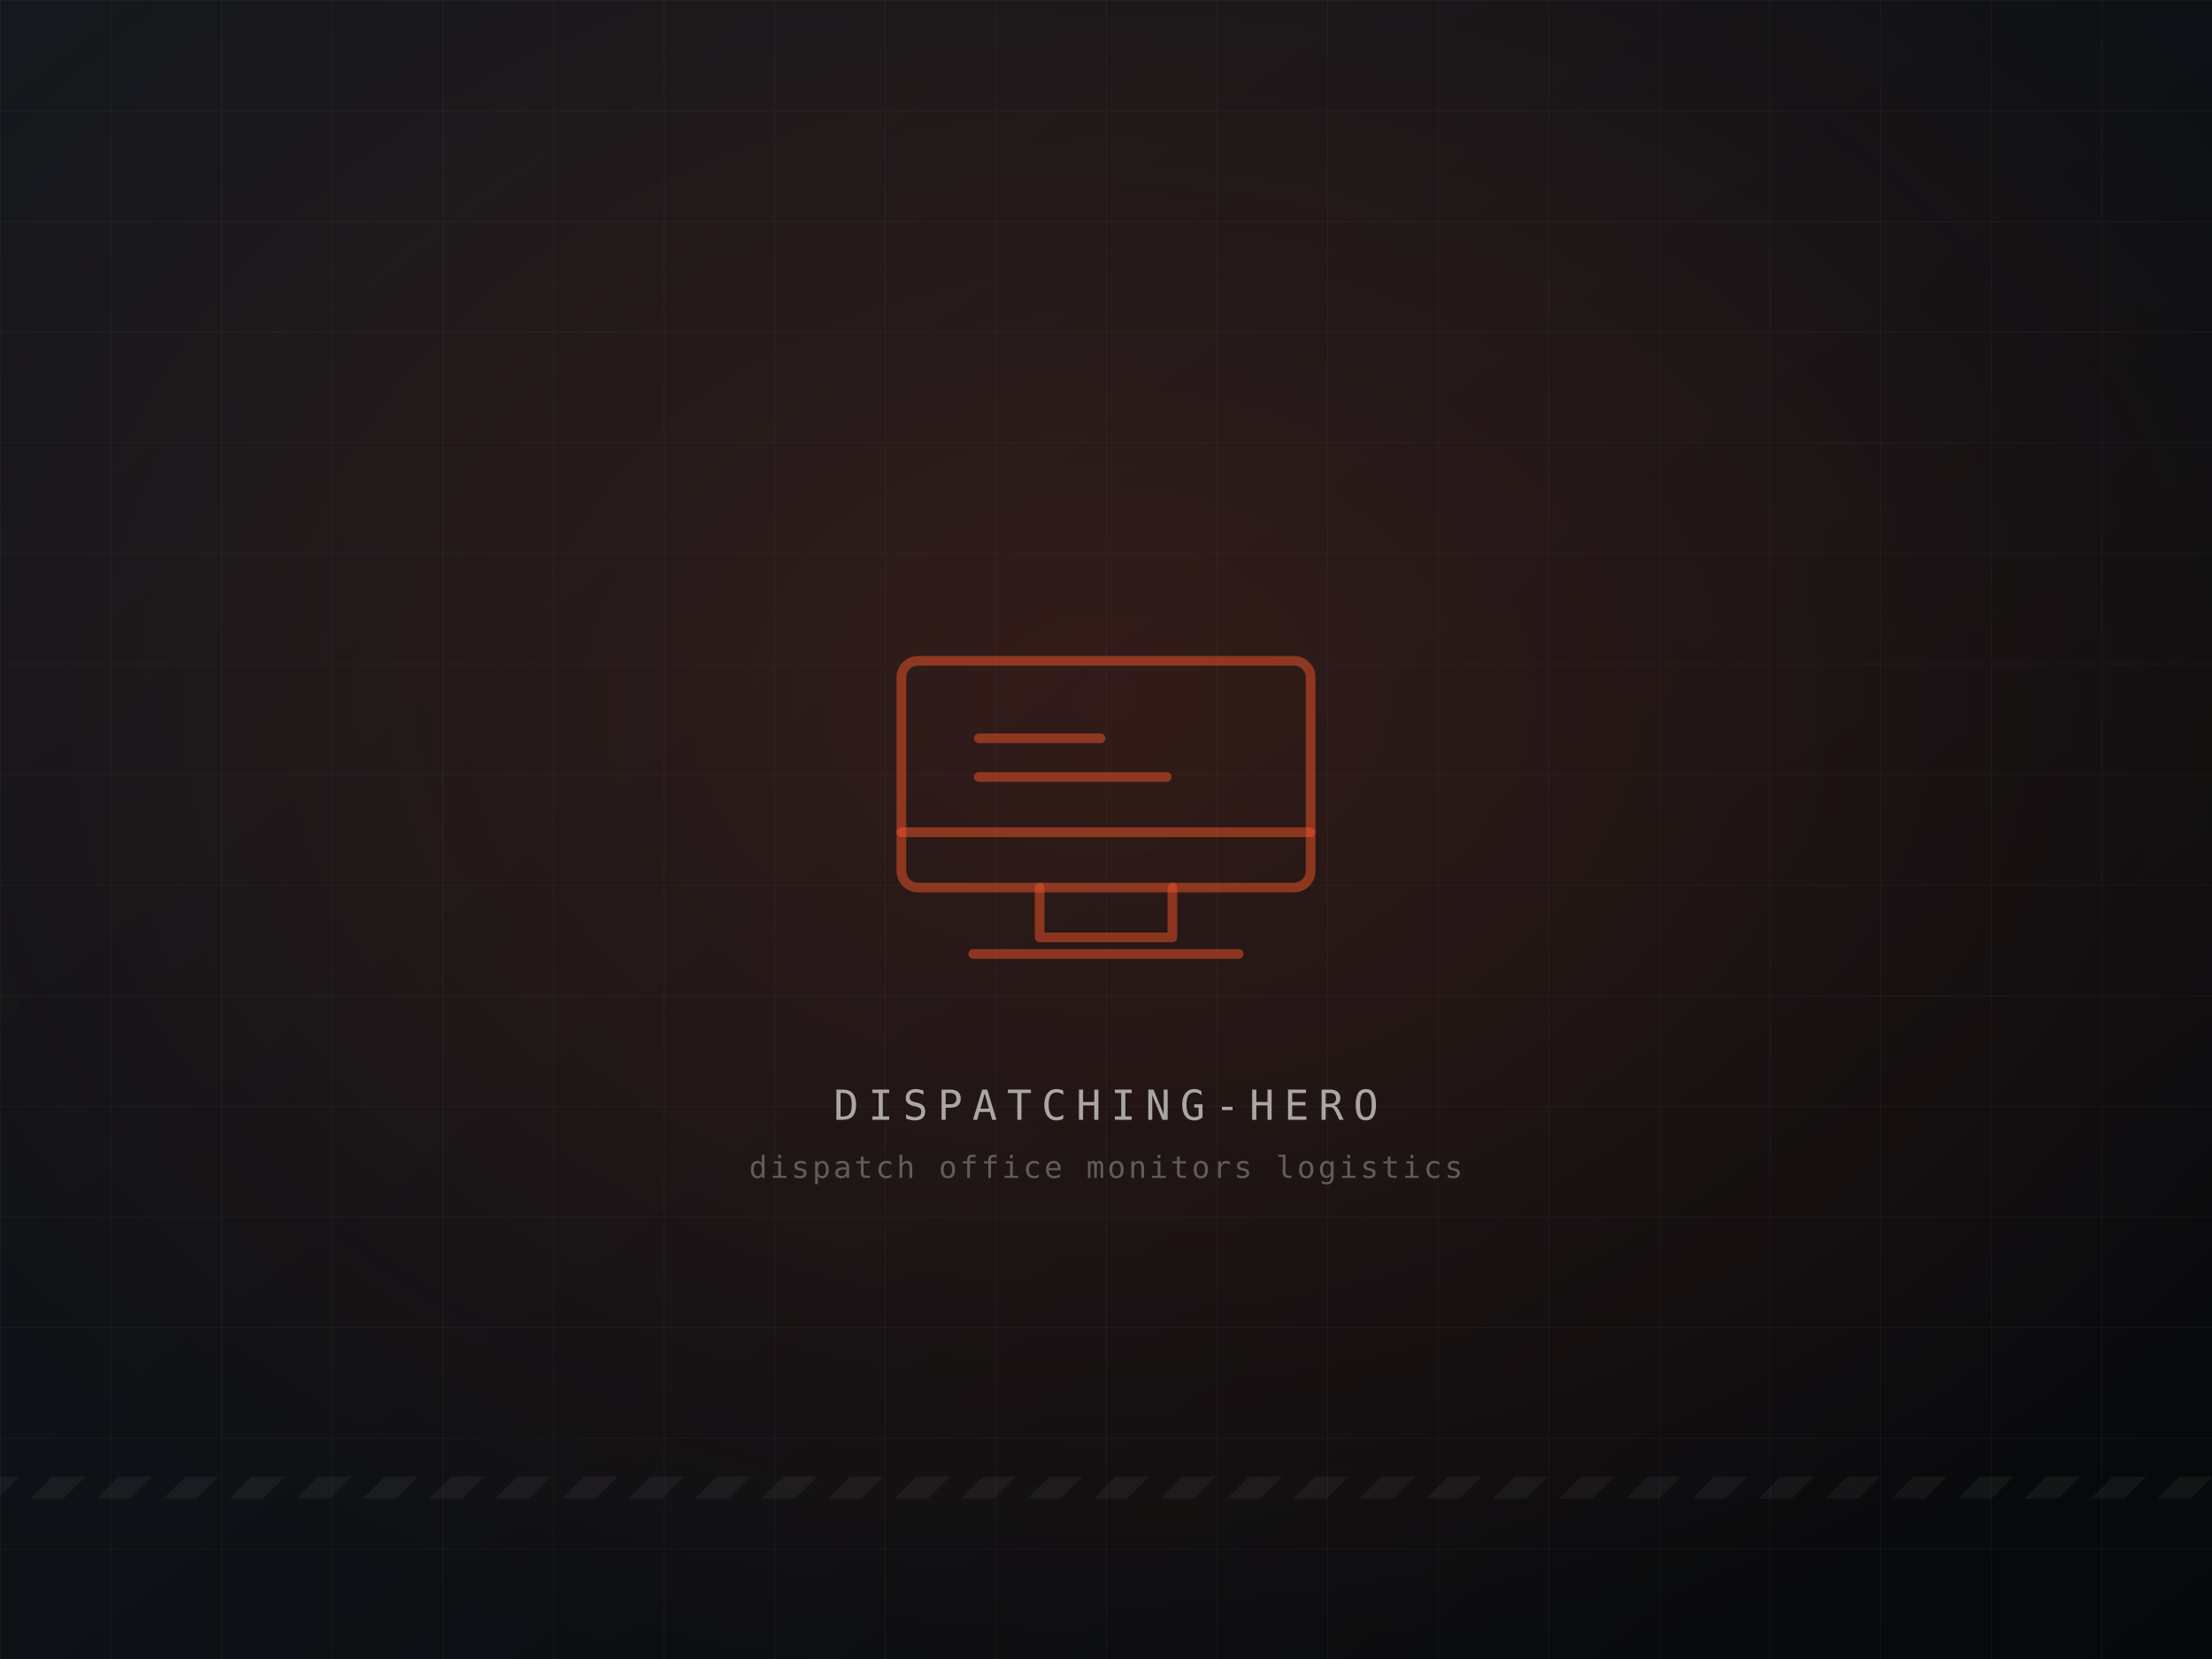
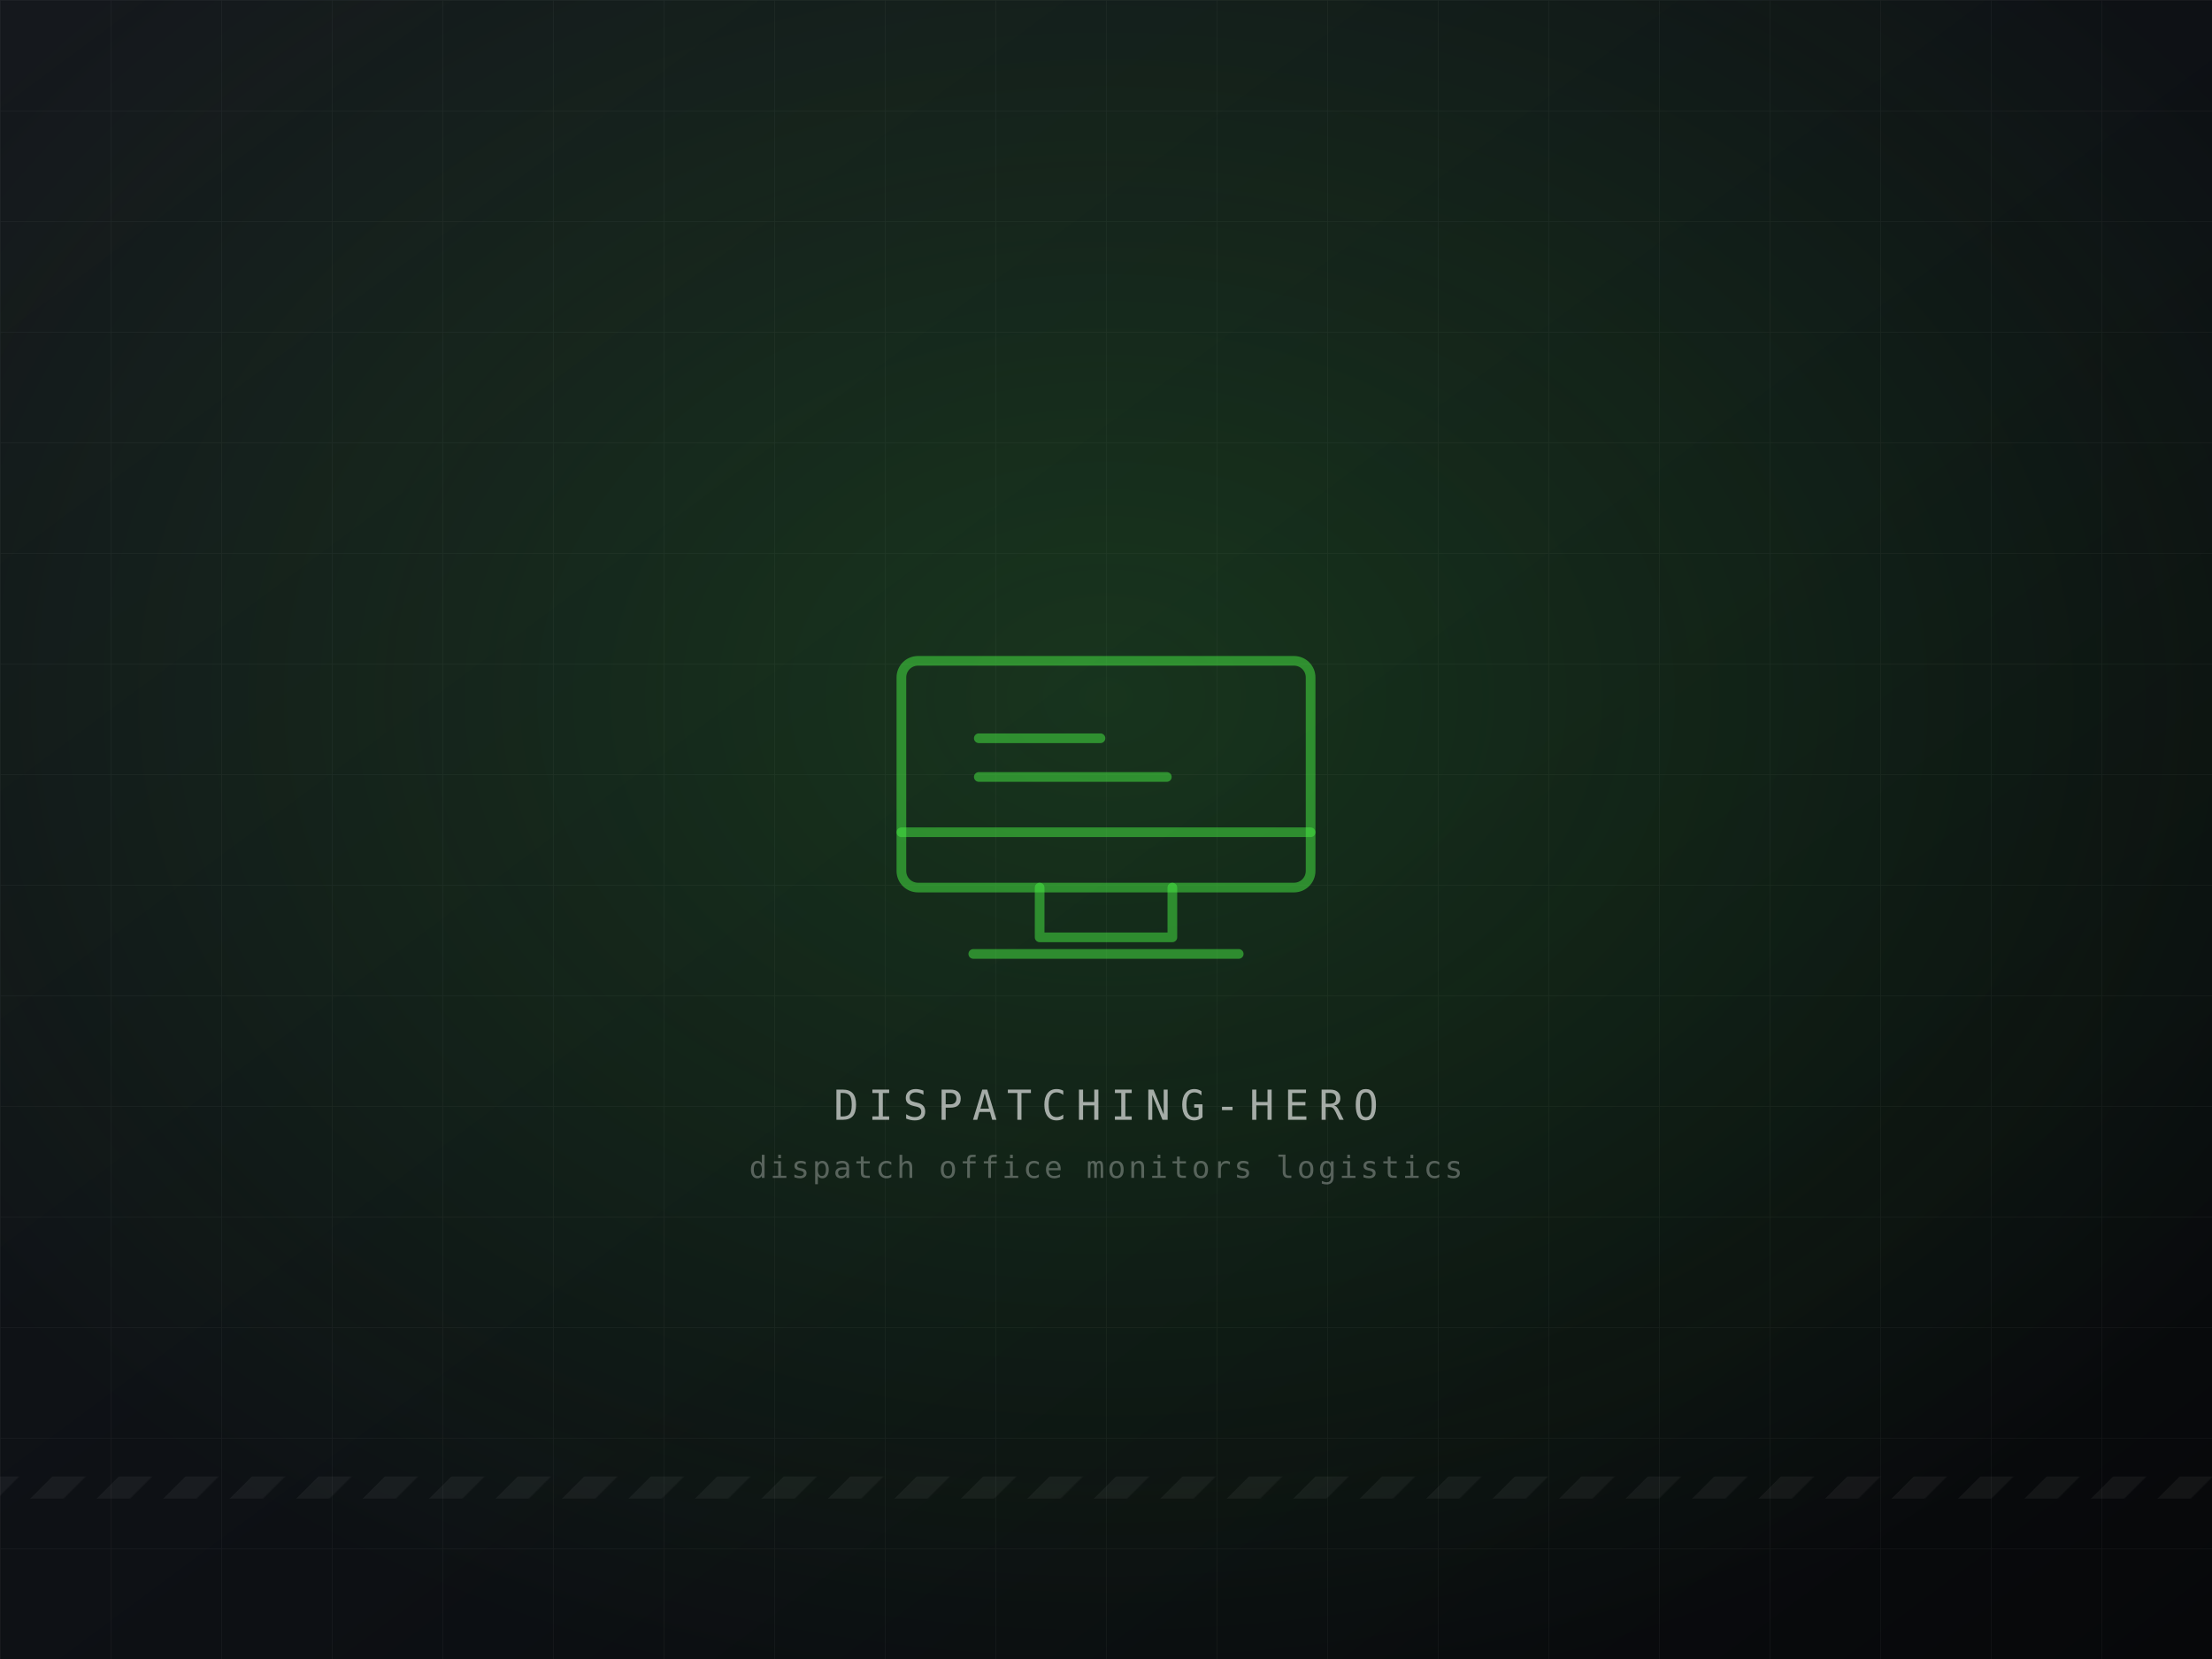
<svg xmlns="http://www.w3.org/2000/svg" viewBox="0 0 1600 1200" width="1600" height="1200" role="img" aria-label="dispatch office monitors logistics">
  <defs>
    <linearGradient id="bgdispatchinghero" x1="0" y1="0" x2="1" y2="1">
      <stop offset="0" stop-color="#15181d" />
      <stop offset="0.55" stop-color="#0d1014" />
      <stop offset="1" stop-color="#07080a" />
    </linearGradient>
    <radialGradient id="glowdispatchinghero" cx="0.5" cy="0.42" r="0.62">
-       <stop offset="0" stop-color="#f0552b" stop-opacity="0.16" />
-       <stop offset="1" stop-color="#f0552b" stop-opacity="0" />
+       <stop offset="0" stop-color="#49ef45" stop-opacity="0.16" />
+       <stop offset="1" stop-color="#49ef45" stop-opacity="0" />
    </radialGradient>
    <pattern id="griddispatchinghero" width="80" height="80" patternUnits="userSpaceOnUse">
      <path d="M80 0H0V80" fill="none" stroke="#ffffff" stroke-opacity="0.05" stroke-width="1" />
    </pattern>
    <pattern id="stripedispatchinghero" width="34" height="34" patternUnits="userSpaceOnUse" patternTransform="rotate(45)">
      <rect width="17" height="34" fill="#ffffff" fill-opacity="0.05" />
    </pattern>
  </defs>
  <rect width="1600" height="1200" fill="url(#bgdispatchinghero)" />
  <rect width="1600" height="1200" fill="url(#griddispatchinghero)" />
  <rect width="1600" height="1200" fill="url(#glowdispatchinghero)" />
  <rect x="0" y="1068" width="1600" height="16" fill="url(#stripedispatchinghero)" />
  <g transform="translate(560, 410) scale(2)">
-     <g fill="none" stroke="#f0552b" stroke-opacity="0.5" stroke-width="3.5" stroke-linecap="round" stroke-linejoin="round">
+     <g fill="none" stroke="#49ef45" stroke-opacity="0.5" stroke-width="3.5" stroke-linecap="round" stroke-linejoin="round">
      <rect x="46" y="34" width="148" height="82" rx="6" />
      <path d="M46 96h148" />
      <path d="M96 116v18h48v-18" />
      <path d="M72 140h96" />
      <path d="M74 62h44M74 76h68" />
    </g>
  </g>
  <g transform="translate(800, 810)" text-anchor="middle" font-family="ui-monospace, SFMono-Regular, Menlo, monospace">
    <text y="0" fill="#ffffff" fill-opacity="0.62" font-size="30" letter-spacing="7">DISPATCHING-HERO</text>
    <text y="42" fill="#ffffff" fill-opacity="0.30" font-size="22" letter-spacing="2">dispatch office monitors logistics</text>
  </g>
</svg>
